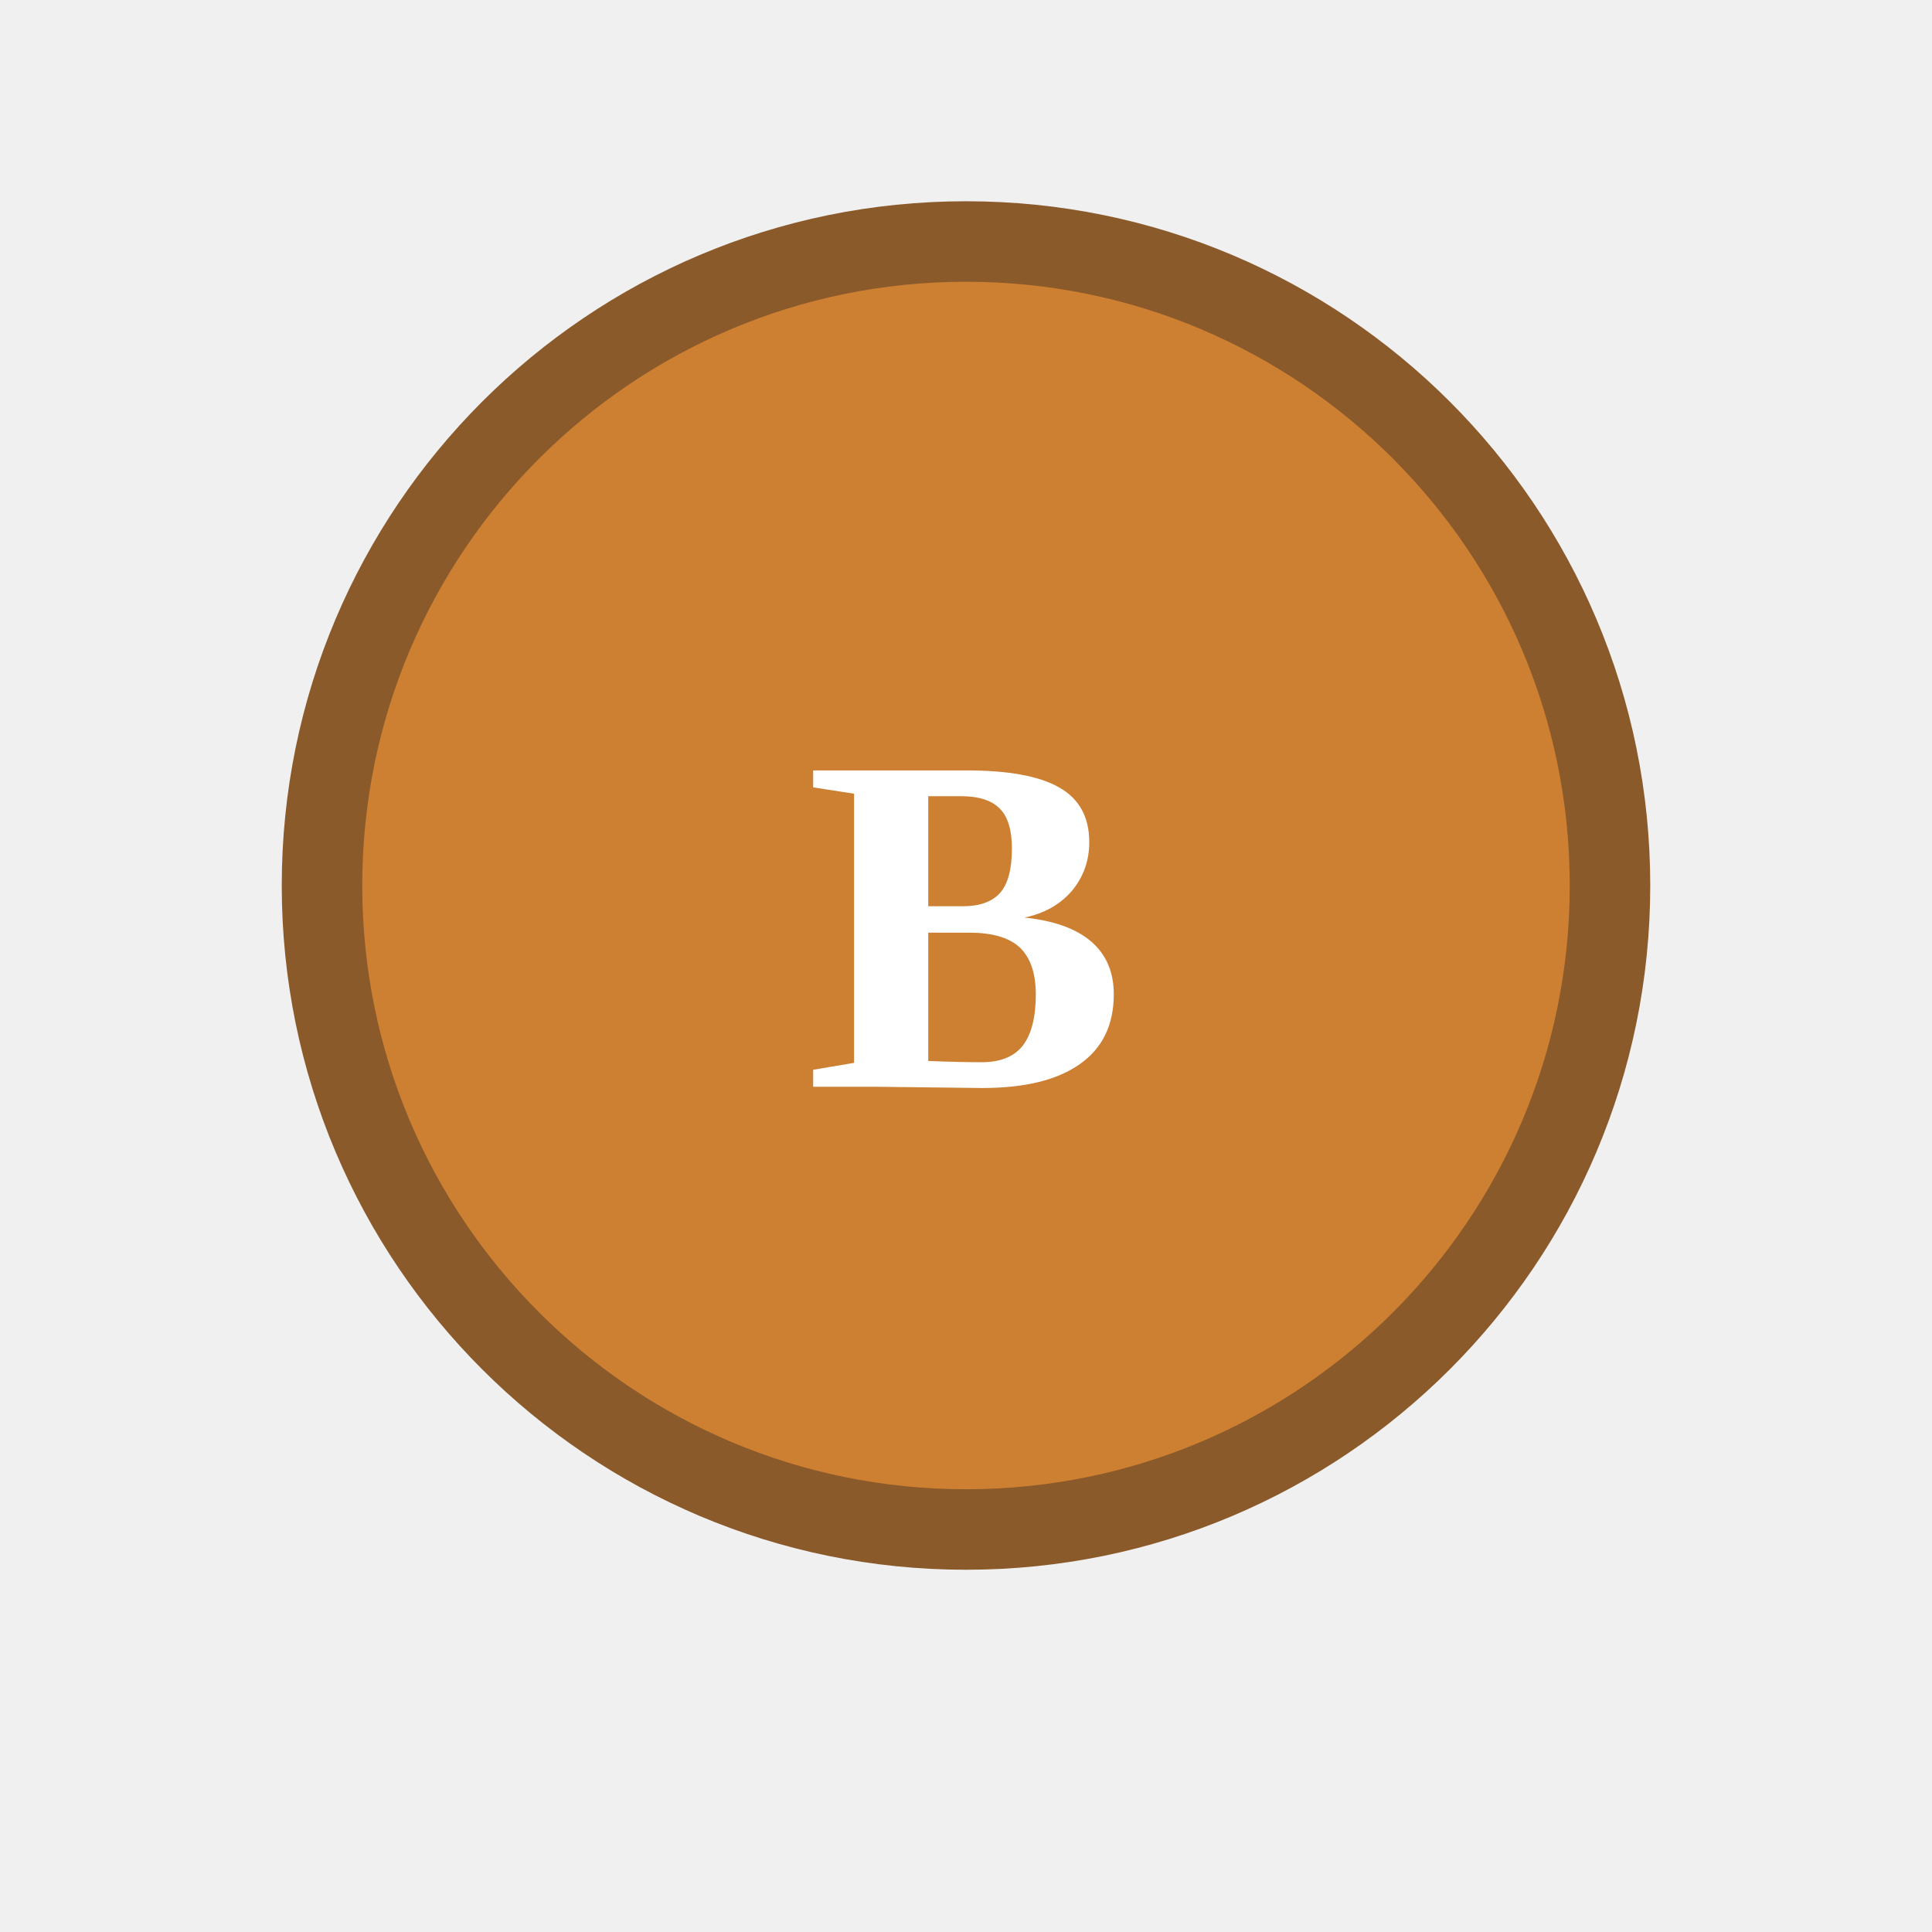
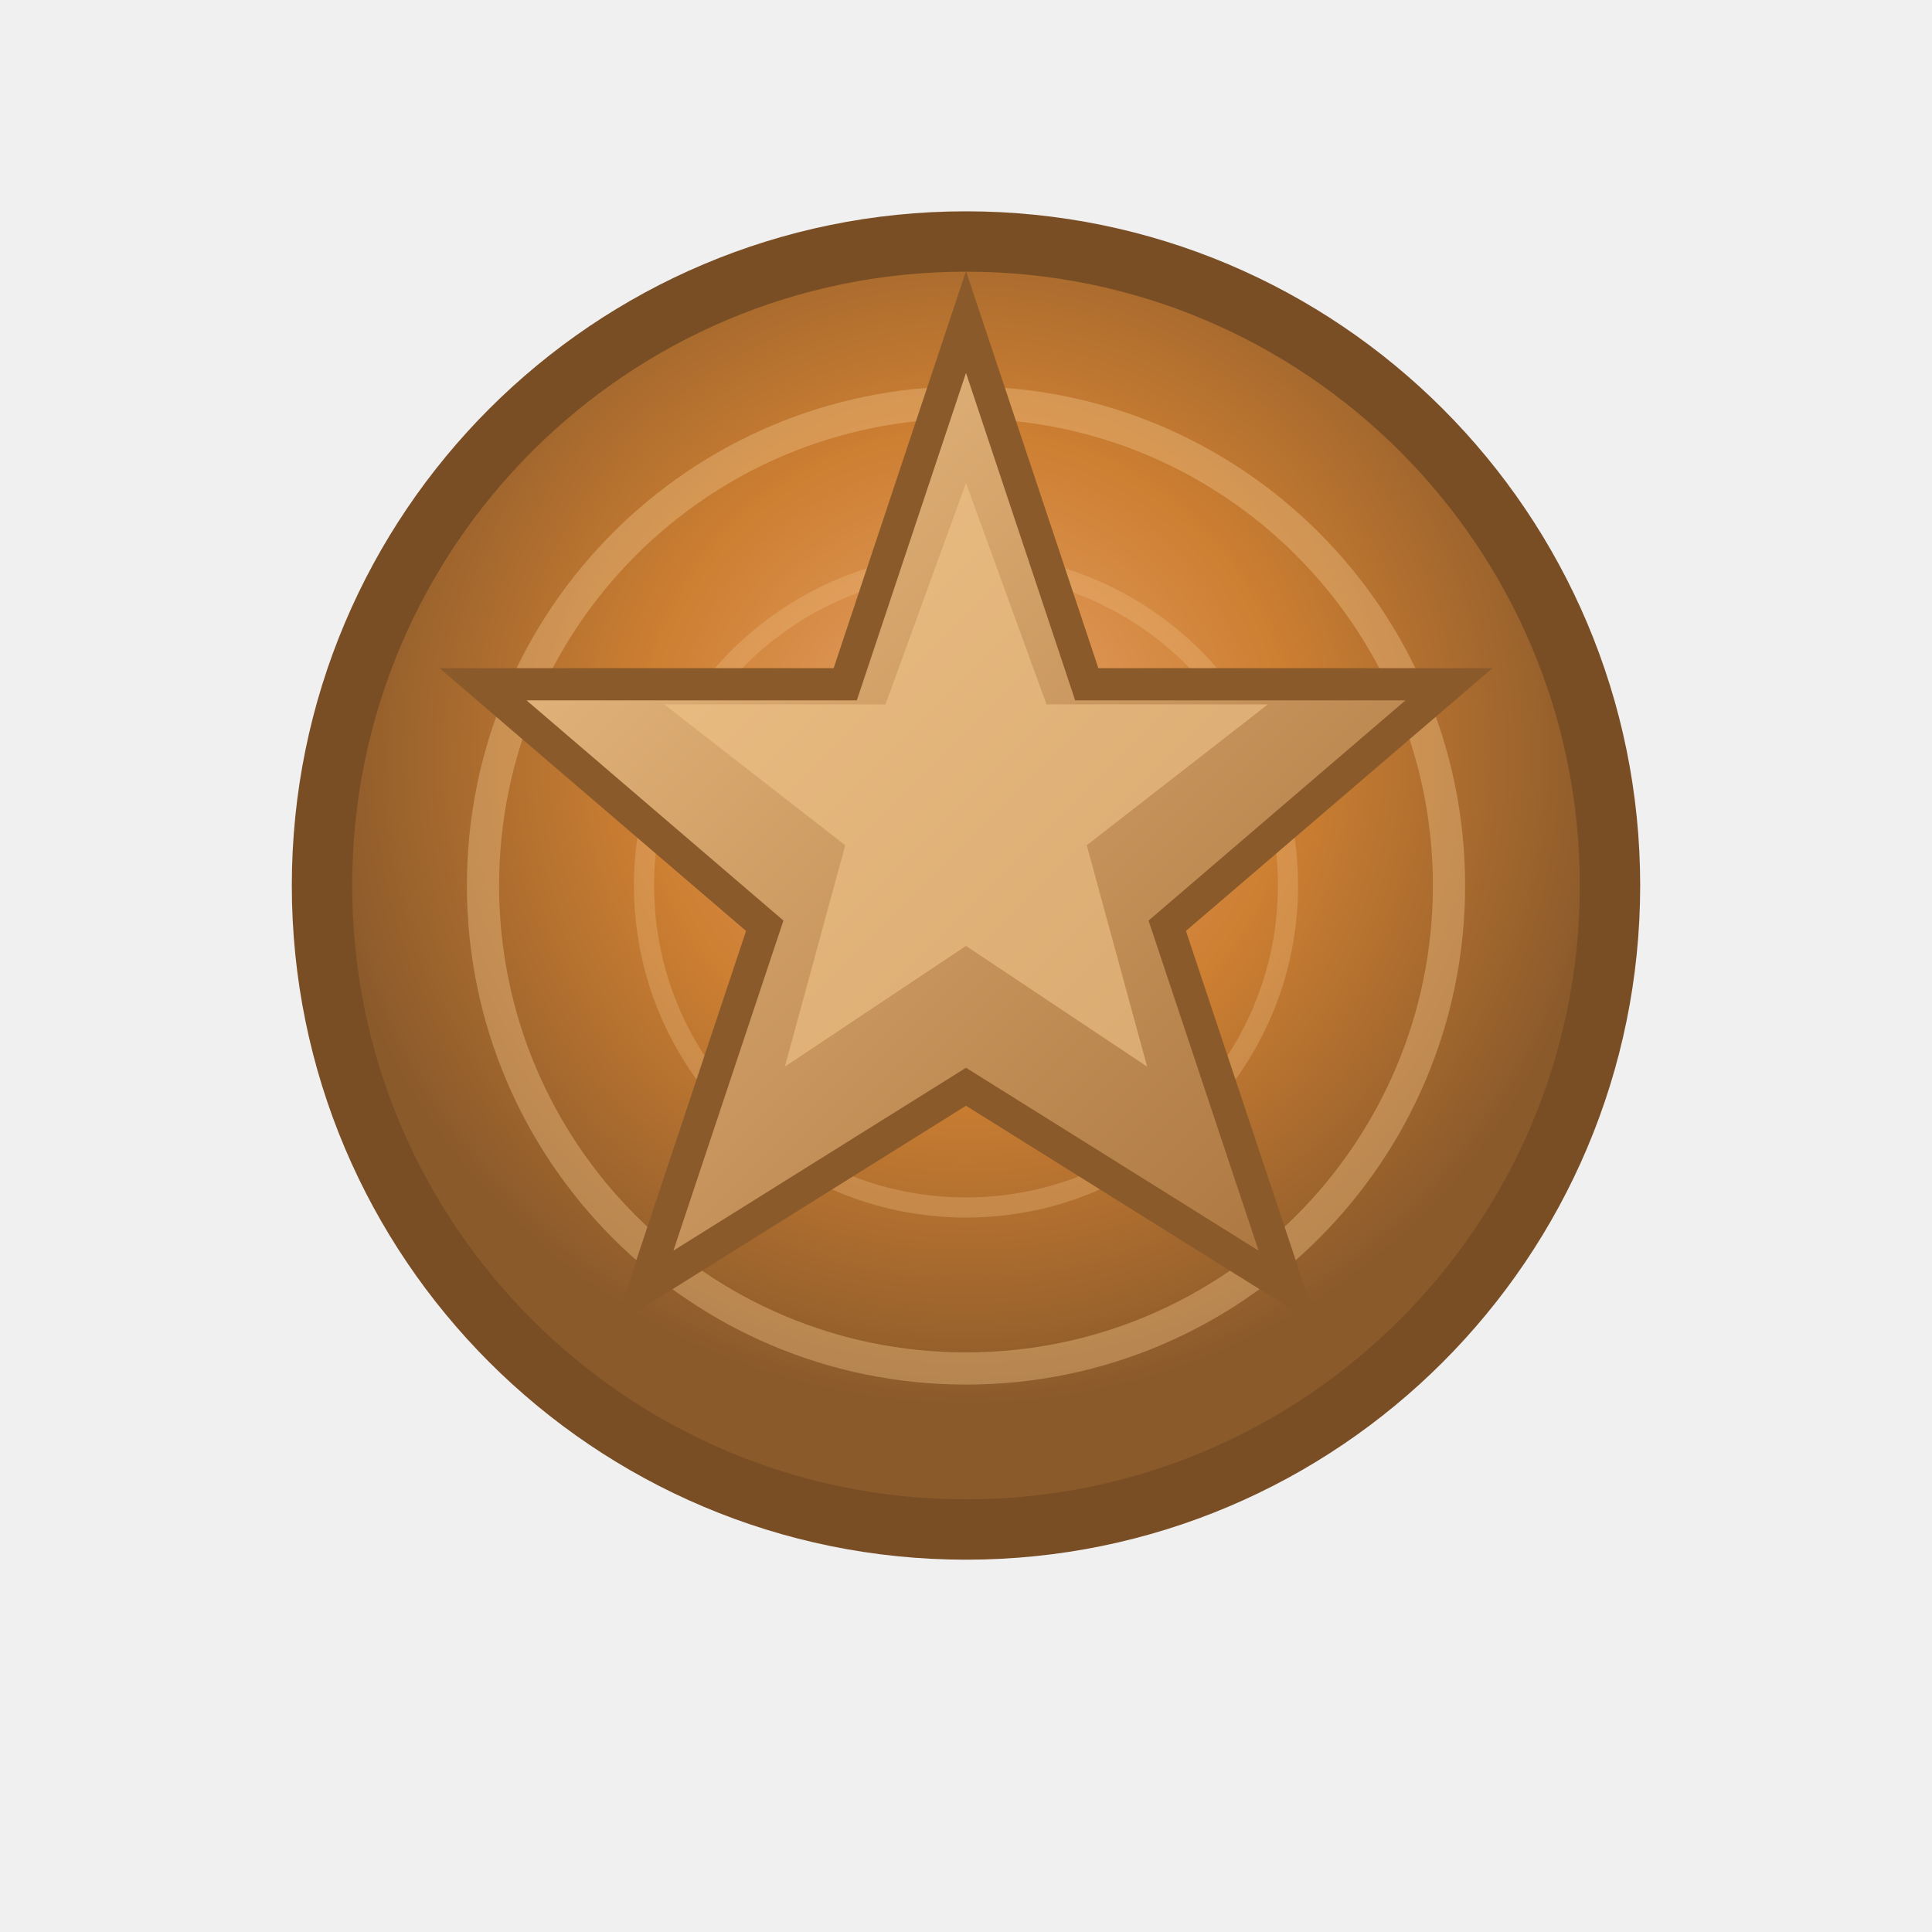
- <svg xmlns="http://www.w3.org/2000/svg" viewBox="0 0 48 48">
-   <circle cx="24" cy="22" r="16" fill="#cd7f32" stroke="#8b5a2b" stroke-width="2" />
-   <text x="24" y="27" text-anchor="middle" font-size="12" font-weight="bold" fill="white">B</text>
+ <svg xmlns="http://www.w3.org/2000/svg" viewBox="0 0 48 48" width="48" height="48">
+   <defs>
+     <radialGradient id="b1" cx="50%" cy="40%" r="50%">
+       <stop offset="0%" stop-color="#e8a46a" />
+       <stop offset="50%" stop-color="#cd7f32" />
+       <stop offset="100%" stop-color="#8b5a2b" />
+     </radialGradient>
+     <linearGradient id="b2" x1="0" y1="0" x2="1" y2="1">
+       <stop offset="0%" stop-color="#f0c48a" />
+       <stop offset="100%" stop-color="#a56e38" />
+     </linearGradient>
+   </defs>
+   <circle cx="24" cy="22" r="16" fill="url(#b1)" stroke="#7a4e25" stroke-width="1.5" />
+   <circle cx="24" cy="22" r="12" fill="none" stroke="#f0c48a" stroke-width="0.8" opacity="0.4" />
+   <circle cx="24" cy="22" r="8" fill="none" stroke="#f0c48a" stroke-width="0.5" opacity="0.3" />
+   <path d="M24 8l-3 9h-9l7 6-3 9 8-5 8 5-3-9 7-6h-9z" fill="url(#b2)" stroke="#8b5a2b" stroke-width="0.8" />
+   <path d="M24 12l-2 5.5h-5.5l4.5 3.5-1.5 5.5 4.5-3 4.5 3-1.5-5.5 4.5-3.5H26z" fill="#f0c48a" opacity="0.6" />
</svg>
